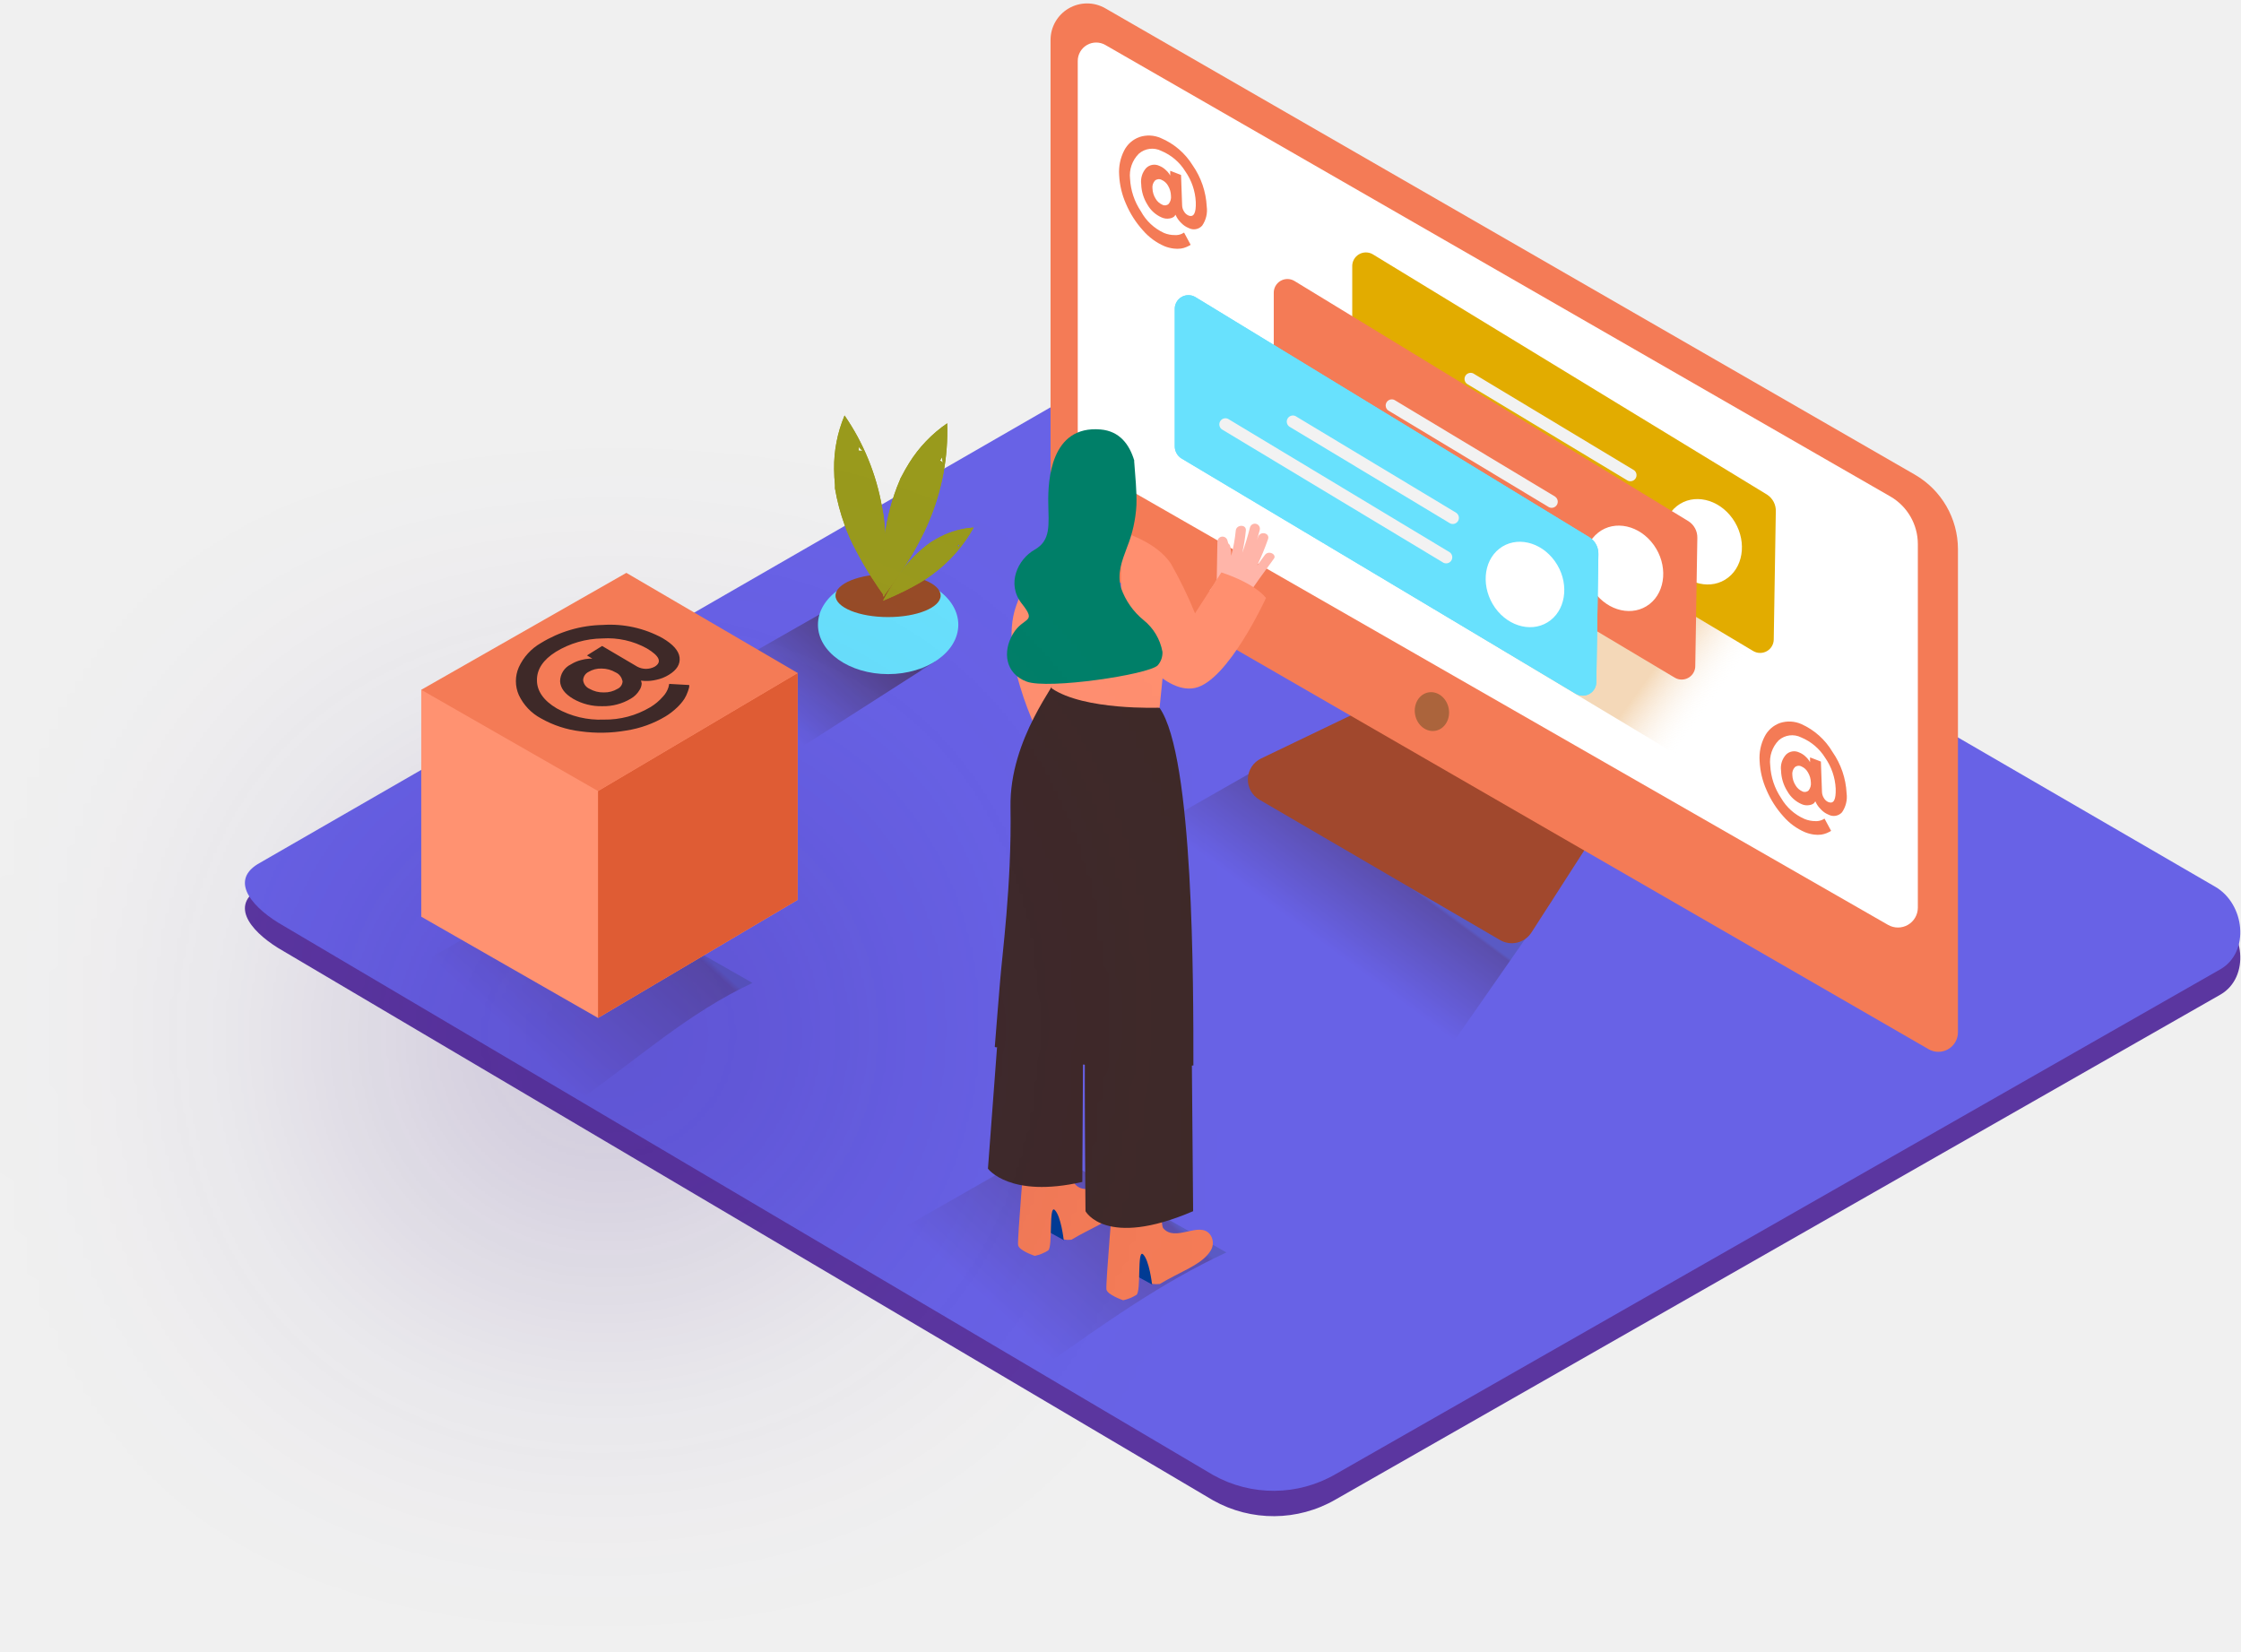
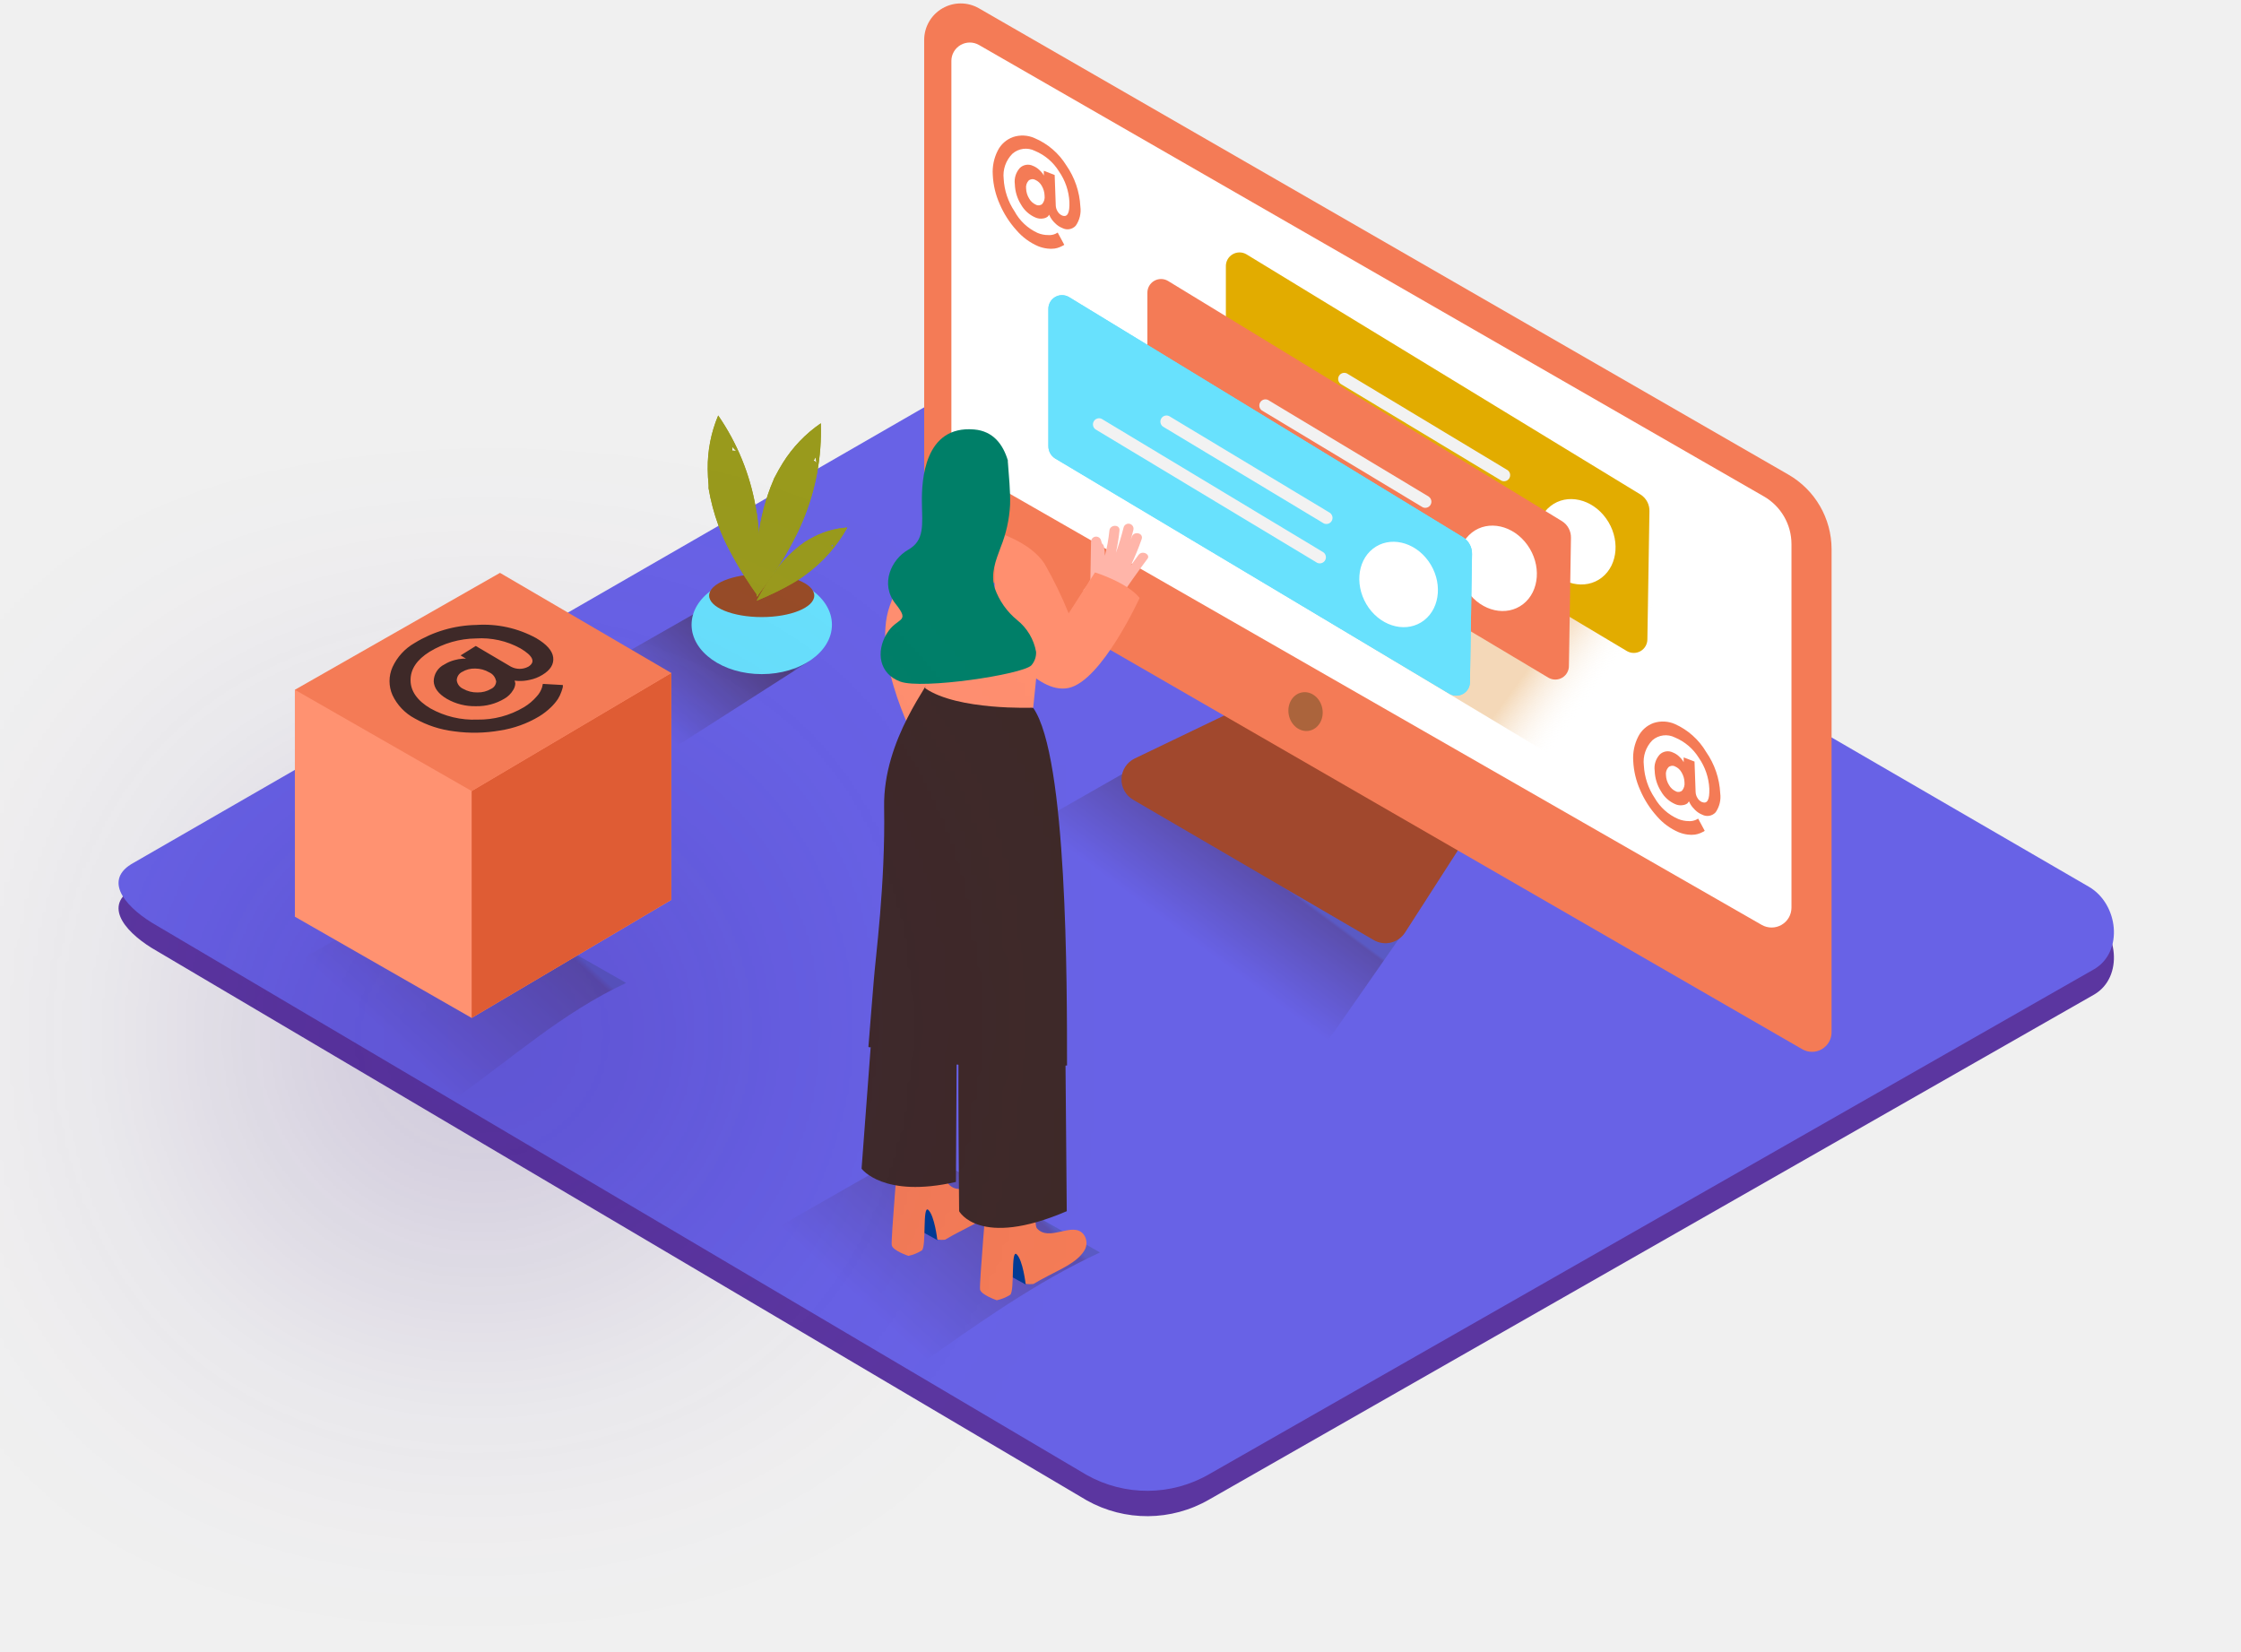
- <svg xmlns="http://www.w3.org/2000/svg" xmlns:xlink="http://www.w3.org/1999/xlink" width="266" height="196">
+ <svg xmlns="http://www.w3.org/2000/svg" xmlns:xlink="http://www.w3.org/1999/xlink" width="266" height="196" viewBox="15 0 266 196">
  <defs>
    <linearGradient x1="61.181%" y1="36.858%" x2="40.788%" y2="55.524%" id="a">
      <stop stop-color="#78B46A" offset="0%" />
      <stop stop-color="#7F3500" offset="3%" />
      <stop stop-color="#FFF" offset="100%" />
    </linearGradient>
    <linearGradient x1="82.186%" y1="28.582%" x2="29.852%" y2="62.428%" id="b">
      <stop stop-color="#78B46A" offset="0%" />
      <stop stop-color="#7F3500" offset="3%" />
      <stop stop-color="#FFF" offset="100%" />
    </linearGradient>
    <linearGradient x1="80.66%" y1="21.945%" x2="21.557%" y2="66.572%" id="c">
      <stop stop-color="#78B46A" offset="0%" />
      <stop stop-color="#7F3500" offset="3%" />
      <stop stop-color="#FFF" offset="100%" />
    </linearGradient>
    <linearGradient x1="81.016%" y1="60.558%" x2="67.462%" y2="55.262%" id="d">
      <stop stop-color="#FFF" stop-opacity="0" offset="0%" />
      <stop stop-color="#DC841E" offset="99%" />
    </linearGradient>
    <linearGradient x1="82.183%" y1="27.602%" x2="29.857%" y2="62.288%" id="e">
      <stop stop-color="#78B46A" offset="0%" />
      <stop stop-color="#7F3500" offset="3%" />
      <stop stop-color="#FFF" offset="100%" />
    </linearGradient>
    <filter x="-195.8%" y="-152.6%" width="491.7%" height="527.4%" filterUnits="objectBoundingBox" id="f">
      <feOffset dy="25" in="SourceAlpha" result="shadowOffsetOuter1" />
      <feGaussianBlur stdDeviation="25" in="shadowOffsetOuter1" result="shadowBlurOuter1" />
      <feColorMatrix values="0 0 0 0 0.209 0 0 0 0 0.069 0 0 0 0 0.478 0 0 0 0.497 0" in="shadowBlurOuter1" />
    </filter>
    <path id="g" d="M0 13.878v26.935L20.984 52.83l23.694-14.013V11.883" />
  </defs>
  <g fill="none" fill-rule="evenodd">
    <g transform="translate(29)" fill-rule="nonzero">
      <path d="M114.994 178.096L4.676 112.92c-3.512-1.974-6.523-5.209-3.1-7.331L112.286 41.8c1.66-1.03 4.181-1.705 5.873-.72l115.786 67.19c3.512 2.038 4.142 7.717.643 9.774l-105.056 59.95a14.67 14.67 0 01-14.538.102z" fill="#5B36A0" />
      <path d="M114.994 175.088L4.676 109.91c-3.512-1.975-6.523-5.21-3.1-7.332l110.71-63.788c1.66-1.029 4.181-1.704 5.873-.72l115.786 67.19c3.512 2.039 4.142 7.717.643 9.775l-105.056 59.949a14.67 14.67 0 01-14.538.103z" fill="#6862E6" />
      <path d="M124.09 89.094l-21.768 12.418s33.533 20.457 40.39 23.338l12.537-18.007" fill="url(#a)" opacity=".25" style="mix-blend-mode:multiply" />
      <path d="M116.57 148.67l-21.774-12.393-21.774 12.418s11.34 6.92 22.18 13.274c6.882-4.868 13.771-9.788 21.368-13.3z" fill="url(#b)" opacity=".25" style="mix-blend-mode:multiply" />
      <path d="M69.658 72.142L55.847 80.02s1.17 7.222 8.028 10.103l18.082-11.576" fill="url(#c)" opacity=".46" style="mix-blend-mode:multiply" />
      <ellipse fill="#68E1FD" cx="76.418" cy="74.155" rx="8.33" ry="5.865" />
      <ellipse fill="#974C26" cx="76.412" cy="70.695" rx="6.24" ry="2.553" />
      <path d="M76.187 66.438c0-1.151-.039-2.303-.129-3.454-.026-.3-.054-.598-.084-.894l-.064-.585c0-.173-.09-.643-.09-.598-.039-.236-.08-.47-.122-.7a27.482 27.482 0 00-4.451-10.888 15.913 15.913 0 00-1.242 6.373c0 .643.051 1.286.103 1.89v.38a25.153 25.153 0 001.158 4.38 21.007 21.007 0 001.344 3.009 41.327 41.327 0 001.846 3.183c.515.81 1.004 1.53 1.5 2.219.154-1.434.224-2.875.23-4.315zm-3.274-12.946a1.035 1.035 0 000-.45c.158.163.315.33.47.502a1.428 1.428 0 00-.477-.052h.007z" fill="#999A1C" />
      <path d="M78.329 67.325c.643-.97 1.21-1.93 1.756-2.977.141-.266.279-.532.412-.798l.263-.534.251-.553.277-.643a27.48 27.48 0 002.142-11.575 15.918 15.918 0 00-4.503 4.694 23.024 23.024 0 00-.933 1.647l-.128.237-.033.103c-.122.29-.244.58-.36.875a25.153 25.153 0 00-1.035 3.44 21.005 21.005 0 00-.496 3.261 38.863 38.863 0 00-.167 3.672c0 .958 0 1.833.058 2.675.855-1.138 1.717-2.308 2.496-3.524zm4.245-12.662c.101-.113.176-.247.219-.393.047.223.088.438.122.644-.1-.1-.215-.185-.34-.251z" fill="#999A1C" />
      <path d="M78.284 70.193c.647-.321 1.29-.668 1.93-1.041l.482-.296.315-.2.309-.218.36-.264a17.288 17.288 0 004.889-5.55 10.017 10.017 0 00-3.937 1.087c-.354.18-.695.38-1.036.585l-.147.09-.052.045-.476.354c-.593.467-1.152.977-1.672 1.524-.481.498-.922 1.034-1.32 1.601a41.869 41.869 0 00-1.286 1.93c-.308.514-.585.996-.83 1.466.83-.347 1.66-.708 2.47-1.113zm6.38-5.466a.643.643 0 00.245-.141 6.569 6.569 0 01-.154.405.9.9 0 00-.09-.257v-.007zM76.187 66.438c0-1.151-.039-2.303-.129-3.454-.026-.3-.054-.598-.084-.894l-.064-.585c0-.173-.09-.643-.09-.598-.039-.236-.08-.47-.122-.7a27.482 27.482 0 00-4.451-10.888 15.913 15.913 0 00-1.242 6.373c0 .643.051 1.286.103 1.89v.38a25.153 25.153 0 001.158 4.38 21.007 21.007 0 001.344 3.009 41.327 41.327 0 001.846 3.183c.515.81 1.004 1.53 1.5 2.219.154-1.434.224-2.875.23-4.315zm-3.274-12.946a1.035 1.035 0 000-.45c.158.163.315.33.47.502a1.428 1.428 0 00-.477-.052h.007z" fill="#999A1C" />
      <path d="M78.329 67.325c.643-.97 1.21-1.93 1.756-2.977.141-.266.279-.532.412-.798l.263-.534.251-.553.277-.643a27.48 27.48 0 002.142-11.575 15.918 15.918 0 00-4.503 4.694 23.024 23.024 0 00-.933 1.647l-.128.237-.033.103c-.122.29-.244.58-.36.875a25.153 25.153 0 00-1.035 3.44 21.005 21.005 0 00-.496 3.261 38.863 38.863 0 00-.167 3.672c0 .958 0 1.833.058 2.675.855-1.138 1.717-2.308 2.496-3.524zm4.245-12.662c.101-.113.176-.247.219-.393.047.223.088.438.122.644-.1-.1-.215-.185-.34-.251z" fill="#999A1C" />
      <path d="M78.284 70.193c.647-.321 1.29-.668 1.93-1.041l.482-.296.315-.2.309-.218.36-.264a17.288 17.288 0 004.889-5.55 10.017 10.017 0 00-3.937 1.087c-.354.18-.695.38-1.036.585l-.147.09-.052.045-.476.354c-.593.467-1.152.977-1.672 1.524-.481.498-.922 1.034-1.32 1.601a41.869 41.869 0 00-1.286 1.93c-.308.514-.585.996-.83 1.466.83-.347 1.66-.708 2.47-1.113zm6.38-5.466a.643.643 0 00.245-.141 6.569 6.569 0 01-.154.405.9.9 0 00-.09-.257v-.007z" fill="#999A1C" />
      <path d="M132.735 84.245l-12.048 5.788a2.772 2.772 0 00-.193 4.894l28.554 16.656a2.773 2.773 0 003.731-.894l6.94-10.791" fill="#A1482D" />
      <path d="M198.264 56.328L102.194.984a4.336 4.336 0 00-6.497 3.756v57.575c0 1.287.686 2.476 1.8 3.12l102.42 59.106a2.323 2.323 0 003.486-2.013V65.19a10.225 10.225 0 00-5.14-8.862z" fill="#F47B56" />
      <path d="M102.2 5.338l93.169 53.588a6.533 6.533 0 013.274 5.66v43.157a2.36 2.36 0 01-3.531 2.045l-95.016-54.482a2.328 2.328 0 01-1.17-2.02V7.235a2.186 2.186 0 013.274-1.897z" fill="#FFF" />
      <ellipse fill="#AB643C" transform="rotate(-10.9 140.964 84.467)" cx="140.964" cy="84.467" rx="2.026" ry="2.315" />
      <path fill="url(#d)" opacity=".32" d="M127.242 63.891l43.297 26.007 21.389-12.431-38.216-22.238" />
      <path d="M180.748 58.714l-46.81-28.534a1.621 1.621 0 00-2.431 1.46v16.257a1.704 1.704 0 00.817 1.467l46.803 27.93a1.615 1.615 0 002.412-1.41l.244-15.157a2.276 2.276 0 00-1.035-2.013z" fill="#E2AC00" />
      <path d="M169.549 67.08c1.679 2.348 4.631 3.004 6.587 1.473 1.955-1.53 2.18-4.675.501-7.016-1.679-2.34-4.631-3.003-6.587-1.472-1.955 1.53-2.18 4.669-.501 7.016z" fill="#FFF" />
      <path d="M164.956 55.814l-19.092-11.492a.727.727 0 00-.733 1.247l19.092 11.492a.727.727 0 00.733-1.247zM164.171 60.483l-26.315-15.84a.727.727 0 00-.702 1.248l26.284 15.846a.727.727 0 00.733-1.248v-.006z" fill="#F2F2F2" />
      <path d="M171.408 61.865l-46.784-28.527a1.621 1.621 0 00-2.432 1.46v16.25c-.007.6.3 1.159.81 1.473l46.804 27.93a1.615 1.615 0 002.419-1.44l.244-15.159a2.276 2.276 0 00-1.061-1.987z" fill="#F47B56" />
      <path d="M160.209 70.232c1.679 2.347 4.631 3.003 6.587 1.473 1.955-1.53 2.18-4.676.501-7.017-1.679-2.34-4.631-3.003-6.587-1.472-1.955 1.53-2.18 4.669-.501 7.016z" fill="#FFF" />
      <path d="M155.616 58.965L136.51 47.473a.727.727 0 00-.733 1.248l19.092 11.492a.727.727 0 00.733-1.248h.013zM154.825 63.666l-26.31-15.865a.727.727 0 00-.733 1.248l26.316 15.839a.727.727 0 00.733-1.248l-.006.026z" fill="#F2F2F2" />
      <path d="M159.668 63.782l-46.796-28.528a1.621 1.621 0 00-2.432 1.46v16.251a1.704 1.704 0 00.817 1.466l46.803 27.93a1.615 1.615 0 002.419-1.44l.244-15.159c.021-.8-.38-1.551-1.055-1.98z" fill="#68E1FD" />
      <path d="M159.668 63.782l-46.796-28.528a1.621 1.621 0 00-2.432 1.46v16.251a1.704 1.704 0 00.817 1.466l46.803 27.93a1.615 1.615 0 002.419-1.44l.244-15.159c.021-.8-.38-1.551-1.055-1.98z" fill="#68E1FD" />
      <path d="M148.463 72.148c1.679 2.348 4.631 3.004 6.587 1.473 1.955-1.53 2.18-4.675.501-7.016-1.678-2.34-4.631-3.003-6.586-1.473-1.956 1.53-2.162 4.67-.502 7.016z" fill="#FFF" />
      <path d="M143.87 60.881L124.772 49.39a.727.727 0 00-.734 1.248l19.092 11.492a.727.727 0 00.734-1.248h.006zM143.079 65.557l-26.316-15.84a.727.727 0 00-.733 1.248l26.315 15.84a.727.727 0 00.734-1.248z" fill="#F2F2F2" />
      <path d="M98.25 62.187a22.765 22.765 0 00-6.632 9.717c-2.328 6.43 3.493 16.939 3.493 16.939l9.057-7.17" fill="#FF8F6F" />
      <path d="M97.273 147.21l-2.458-1.357.644-3.511s3.66.347 3.981 1.646" fill="#003B94" />
      <path d="M98.173 147.158c.553-.34 1.132-.643 1.705-.945 1.421-.778 3.473-1.582 4.348-3.042a1.697 1.697 0 00-.116-1.929c-1.286-1.556-4.104 1.003-5.544-.72-.283-.341-.419-5.75-.419-5.75l-5.48 1.48s-.926 10.868-.823 11.537c.102.668 1.987 1.286 1.987 1.286a4.857 4.857 0 001.583-.643c.572-.418.051-5.518.784-4.804.734.714 1.055 3.505 1.055 3.505.305.046.614.054.92.025z" fill="#F47B56" />
      <path d="M107.738 152.464l-2.457-1.338.643-3.511s3.66.347 3.982 1.646" fill="#003B94" />
      <path d="M108.665 152.412c.553-.34 1.132-.643 1.704-.945 1.422-.778 3.474-1.582 4.349-3.042a1.697 1.697 0 00-.116-1.929c-1.287-1.556-4.104 1.003-5.545-.72-.283-.341-.418-5.75-.418-5.75l-5.48 1.48s-.933 10.906-.83 11.55c.102.643 1.987 1.286 1.987 1.286a4.857 4.857 0 001.583-.643c.572-.418.051-5.518.784-4.804.734.714 1.055 3.505 1.055 3.505.307.042.619.046.927.012z" fill="#F47B56" />
      <path d="M89.882 117.133l-1.615 21.588s2.573 3.55 11.2 1.576l.083-14.553M99.846 121.41c-.187 1.858 0 22.36 0 22.36s2.386 4.462 12.775 0l-.148-17.422" fill="#3E2928" />
      <path d="M89.078 124.264c.707.49.952-2.025 1.691-1.594a42.094 42.094 0 008.517 3.755h.064a.586.586 0 01.792.29c1.834.547 3.7.976 5.59 1.286 2.424.386 4.431-1.409 6.92-1.53 0-9.531.046-36.657-4.013-42.445l-12.01-4.038c-.058.99-5.828 7.678-5.686 15.833.16 9.19-1.036 17.858-1.242 20.733-.032.489-.598 7.19-.623 7.71z" fill="#3E2928" />
      <path d="M109.745 73.068l-1.106 10.933s-8.96.36-12.82-2.303v-9.273" fill="#FF8F6F" />
      <path d="M121.137 65.872l-.913 1.247A30.002 30.002 0 00121.51 64c.258-.726-.907-1.016-1.164-.289l-.135.373c.112-.386.217-.774.315-1.164a.6.6 0 10-1.164-.29 31.17 31.17 0 01-.907 2.985 21.3 21.3 0 00.425-2.637c.077-.765-1.126-.733-1.197 0-.1 1.01-.28 2.01-.54 2.99a5.57 5.57 0 00-.097-1.029.604.604 0 00-.25-.43 4.653 4.653 0 00-.116-.4.605.605 0 00-1.178.18l-.077 4.502c-.218.467-.501.9-.842 1.287.578.4 1.137.83 1.672 1.286.478.403.933.833 1.364 1.286.386-.48.757-.969 1.113-1.466a.643.643 0 00.115-.129 128.076 128.076 0 013.32-4.682c.476-.527-.573-1.112-1.03-.501z" fill="#FFB5A9" />
      <path d="M104.059 63.1s4.233 1.138 5.95 3.859a48.38 48.38 0 012.837 5.845l3.126-4.855s3.795 1.164 5.3 3.029c0 0-4.502 9.84-8.426 10.682-3.924.842-8.092-5.775-8.092-5.775s-.862 2.765-.695-.187" fill="#FF8F6F" />
      <path d="M106.748 73.615a8.572 8.572 0 01-2.683-3.82c-.508-1.73.129-3.248.72-4.856a15.643 15.643 0 001.107-4.997c.052-1.684-.141-3.37-.257-5.048a.489.489 0 010-.218c-.566-1.898-1.724-3.505-4.008-3.698-5.911-.502-6.246 6.045-6.2 8.707.044 2.663.328 4.463-1.634 5.576-1.962 1.112-3.378 4.032-1.506 6.392 1.872 2.36.193 1.499-1.055 3.595-1.247 2.097-.926 4.714 1.634 5.66 2.56.945 14.46-.83 15.554-1.93a2.27 2.27 0 00.56-1.608 6.238 6.238 0 00-2.232-3.755z" fill="#007F68" />
      <path d="M112.563 19.62a9.42 9.42 0 011.672 4.888 3.215 3.215 0 01-.547 2.283 1.319 1.319 0 01-1.595.277 2.464 2.464 0 01-.862-.58 3.003 3.003 0 01-.553-.7l-.154-.302c-.042.079-.094.152-.155.218-.153.12-.335.197-.527.225-.322.06-.654.02-.952-.115a3.57 3.57 0 01-1.686-1.512 4.854 4.854 0 01-.746-2.437c-.095-.7.124-1.406.598-1.93a1.377 1.377 0 011.564-.244c.258.103.495.251.7.438.176.149.332.32.464.508l.116.206v-.573l1.286.502.129 3.614c.009.259.089.51.231.727.121.209.306.373.528.47.622.244.909-.292.862-1.609a6.957 6.957 0 00-1.242-3.633 6.091 6.091 0 00-2.85-2.43 2.4 2.4 0 00-2.675.34 3.633 3.633 0 00-1.036 2.971 7.664 7.664 0 001.287 3.859 5.93 5.93 0 002.746 2.572c.408.17.845.255 1.287.25.287.02.575-.033.836-.154l.257-.141.779 1.447-.129.09c-.122.068-.249.129-.38.18-.205.089-.421.15-.643.18a3.217 3.217 0 01-.855 0 4.31 4.31 0 01-1.087-.277 7.076 7.076 0 01-2.573-1.89 11.209 11.209 0 01-1.994-3.113 9.529 9.529 0 01-.824-3.453 5.542 5.542 0 01.592-2.9 3.267 3.267 0 011.827-1.608 3.52 3.52 0 012.534.128 8.175 8.175 0 013.77 3.229zm-2.837 4.573c.211-.27.306-.612.264-.952a2.456 2.456 0 00-.341-1.19 1.634 1.634 0 00-.779-.707.701.701 0 00-.79.103 1.177 1.177 0 00-.284.933c.015.424.141.836.367 1.196.185.326.472.584.817.733.247.127.548.08.746-.116M188.512 89.255a9.388 9.388 0 011.672 4.887 3.215 3.215 0 01-.546 2.283 1.325 1.325 0 01-1.596.277 2.534 2.534 0 01-.862-.58 3.113 3.113 0 01-.553-.7l-.154-.302a1.248 1.248 0 01-.155.218c-.152.12-.334.199-.527.225-.319.064-.65.026-.946-.109a3.57 3.57 0 01-1.685-1.518 4.835 4.835 0 01-.753-2.443c-.099-.7.12-1.408.599-1.93a1.37 1.37 0 011.556-.244c.258.102.496.25.701.437.176.152.331.325.464.515l.122.205v-.572l1.286.495.129 3.614c.011.259.091.51.231.727.121.21.306.374.528.47.643.244.907-.29.868-1.608a6.99 6.99 0 00-1.241-3.64 6.104 6.104 0 00-2.843-2.424 2.406 2.406 0 00-2.676.334 3.633 3.633 0 00-1.01 2.99 7.639 7.639 0 001.286 3.859 5.956 5.956 0 002.78 2.489c.407.17.844.257 1.286.257.287.017.574-.036.836-.155l.257-.141.779 1.447-.13.09c-.121.069-.248.129-.379.18a2.83 2.83 0 01-.643.18 3.281 3.281 0 01-.862 0 4.298 4.298 0 01-1.08-.283 7.076 7.076 0 01-2.573-1.884 11.234 11.234 0 01-1.995-3.12 9.51 9.51 0 01-.823-3.452 5.51 5.51 0 01.592-2.894 3.293 3.293 0 011.827-1.615 3.564 3.564 0 012.54.13 8.188 8.188 0 013.693 3.305zm-2.837 4.572c.213-.269.31-.611.27-.952a2.437 2.437 0 00-.347-1.19 1.608 1.608 0 00-.772-.707.701.701 0 00-.791.097 1.164 1.164 0 00-.29.932c.015.422.142.833.367 1.19.185.328.472.588.817.74a.643.643 0 00.746-.11" fill="#F47B56" />
      <path d="M60.324 116.676L38.55 104.29l-21.768 12.412s12.113 7.562 22.951 13.916c6.883-4.862 13-10.424 20.591-13.942z" fill="url(#e)" opacity=".25" style="mix-blend-mode:multiply" />
    </g>
    <g transform="translate(50 68)">
      <use fill="#000" filter="url(#f)" xlink:href="#g" />
      <use fill="#FF9271" xlink:href="#g" />
    </g>
    <path fill="#DF5C34" fill-rule="nonzero" d="M70.984 93.896v26.935l23.694-14.013V79.883z" />
    <path fill="#F47B56" fill-rule="nonzero" d="M50 81.878L74.347 68l20.33 11.883-23.693 14.013z" />
    <path d="M71.541 74.182a12.971 12.971 0 017.104 1.565c1.243.731 1.922 1.494 2.018 2.29.096.795-.314 1.487-1.281 2.07a4.557 4.557 0 01-1.493.59c-.434.103-.88.149-1.326.135l-.487-.038c.046.109.076.223.09.34a1.566 1.566 0 01-.256.776c-.254.43-.616.786-1.05 1.032a6.316 6.316 0 01-3.35.885 6.623 6.623 0 01-3.479-.878c-.999-.59-1.511-1.283-1.55-2.078a2.245 2.245 0 011.281-2.007 4.244 4.244 0 011.179-.507 4.588 4.588 0 011.018-.173h.353l-.641-.385 1.8-1.122 4.17 2.456a2.188 2.188 0 002.075 0c.884-.551.568-1.276-.948-2.174a9.63 9.63 0 00-5.278-1.174 10.835 10.835 0 00-5.509 1.584c-1.511.945-2.26 2.072-2.248 3.38 0 1.283.8 2.424 2.357 3.341 1.7.95 3.629 1.41 5.573 1.328a10.463 10.463 0 005.509-1.462 6.177 6.177 0 001.53-1.283c.293-.31.512-.683.641-1.09l.09-.404 2.376.134c.004.073.004.146 0 .219-.043.196-.101.389-.173.577-.103.3-.24.59-.41.859-.244.364-.527.7-.845 1-.42.405-.88.762-1.377 1.065a12.801 12.801 0 01-4.663 1.68 17.588 17.588 0 01-5.439.096 12.448 12.448 0 01-4.67-1.526 6.064 6.064 0 01-2.651-2.783 4.096 4.096 0 010-3.296 6.346 6.346 0 012.633-2.88 14.483 14.483 0 017.327-2.142zm2.332 6.631a1.372 1.372 0 00-.8-1 3.29 3.29 0 00-1.666-.455 2.81 2.81 0 00-1.55.397c-.384.187-.631.573-.64 1 .058.445.345.827.755 1.007a3.27 3.27 0 001.697.43 3.046 3.046 0 001.627-.423c.373-.17.61-.546.603-.956" fill="#3E2928" fill-rule="nonzero" />
  </g>
</svg>
